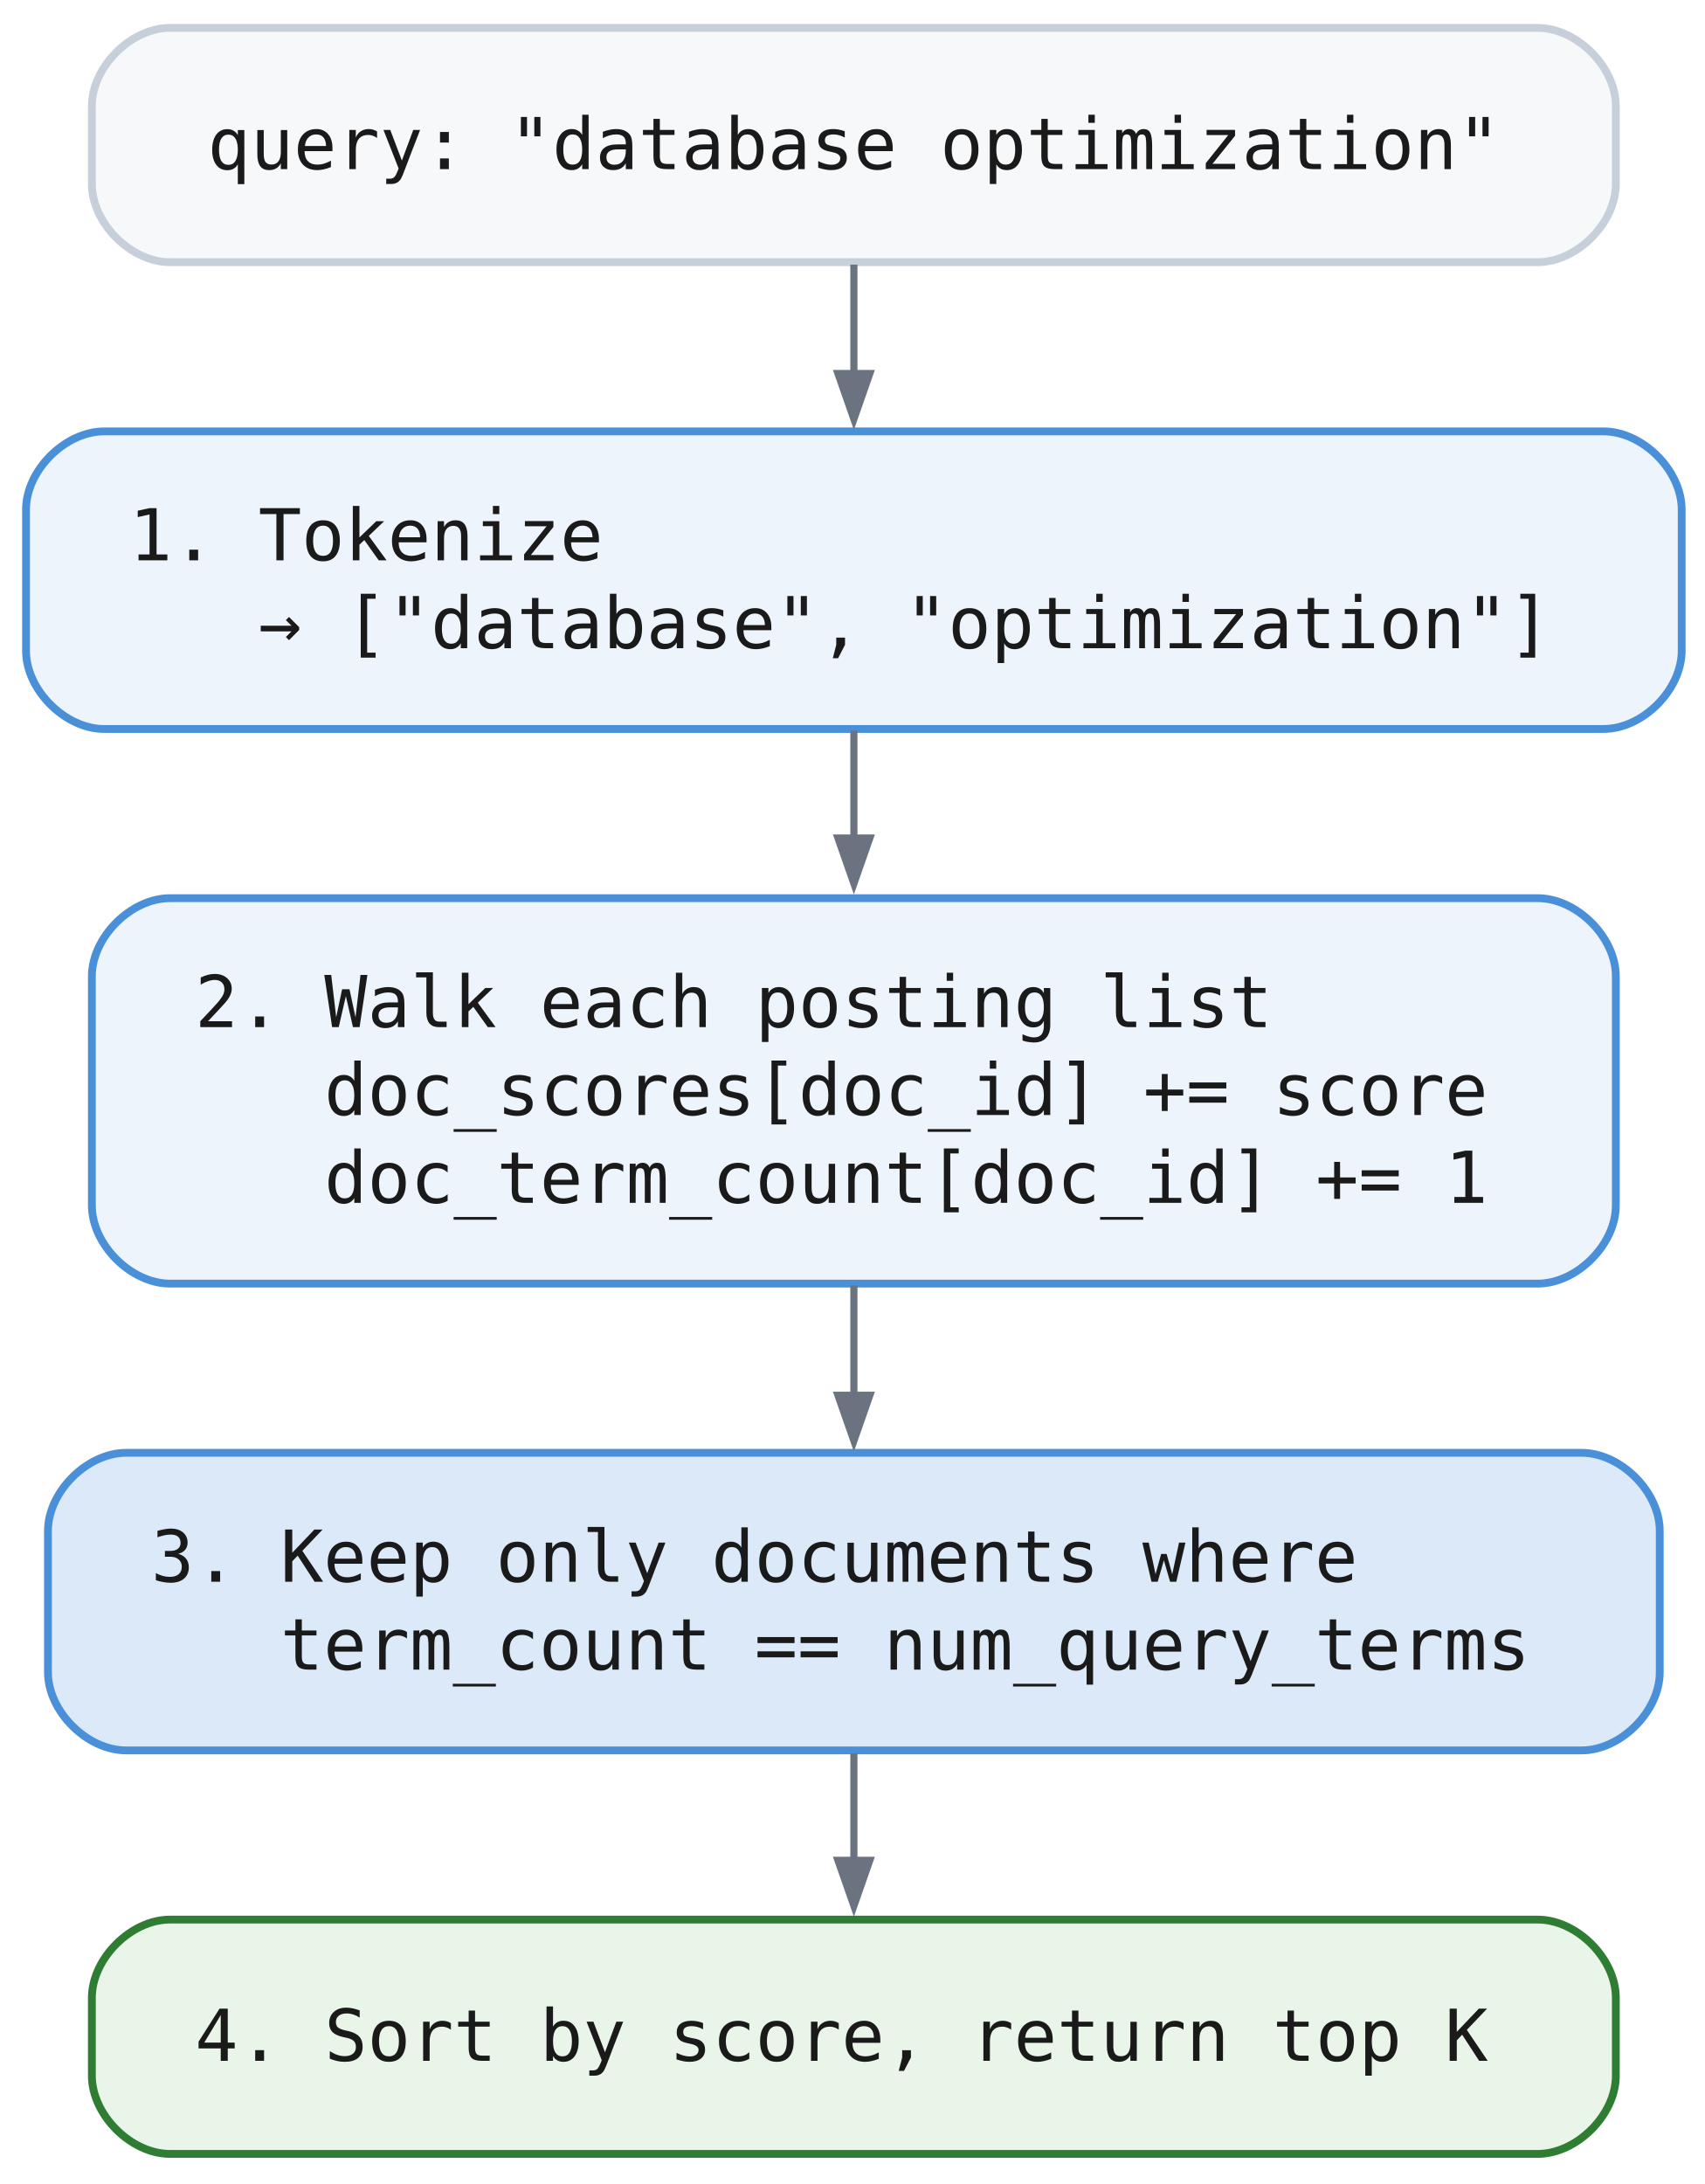
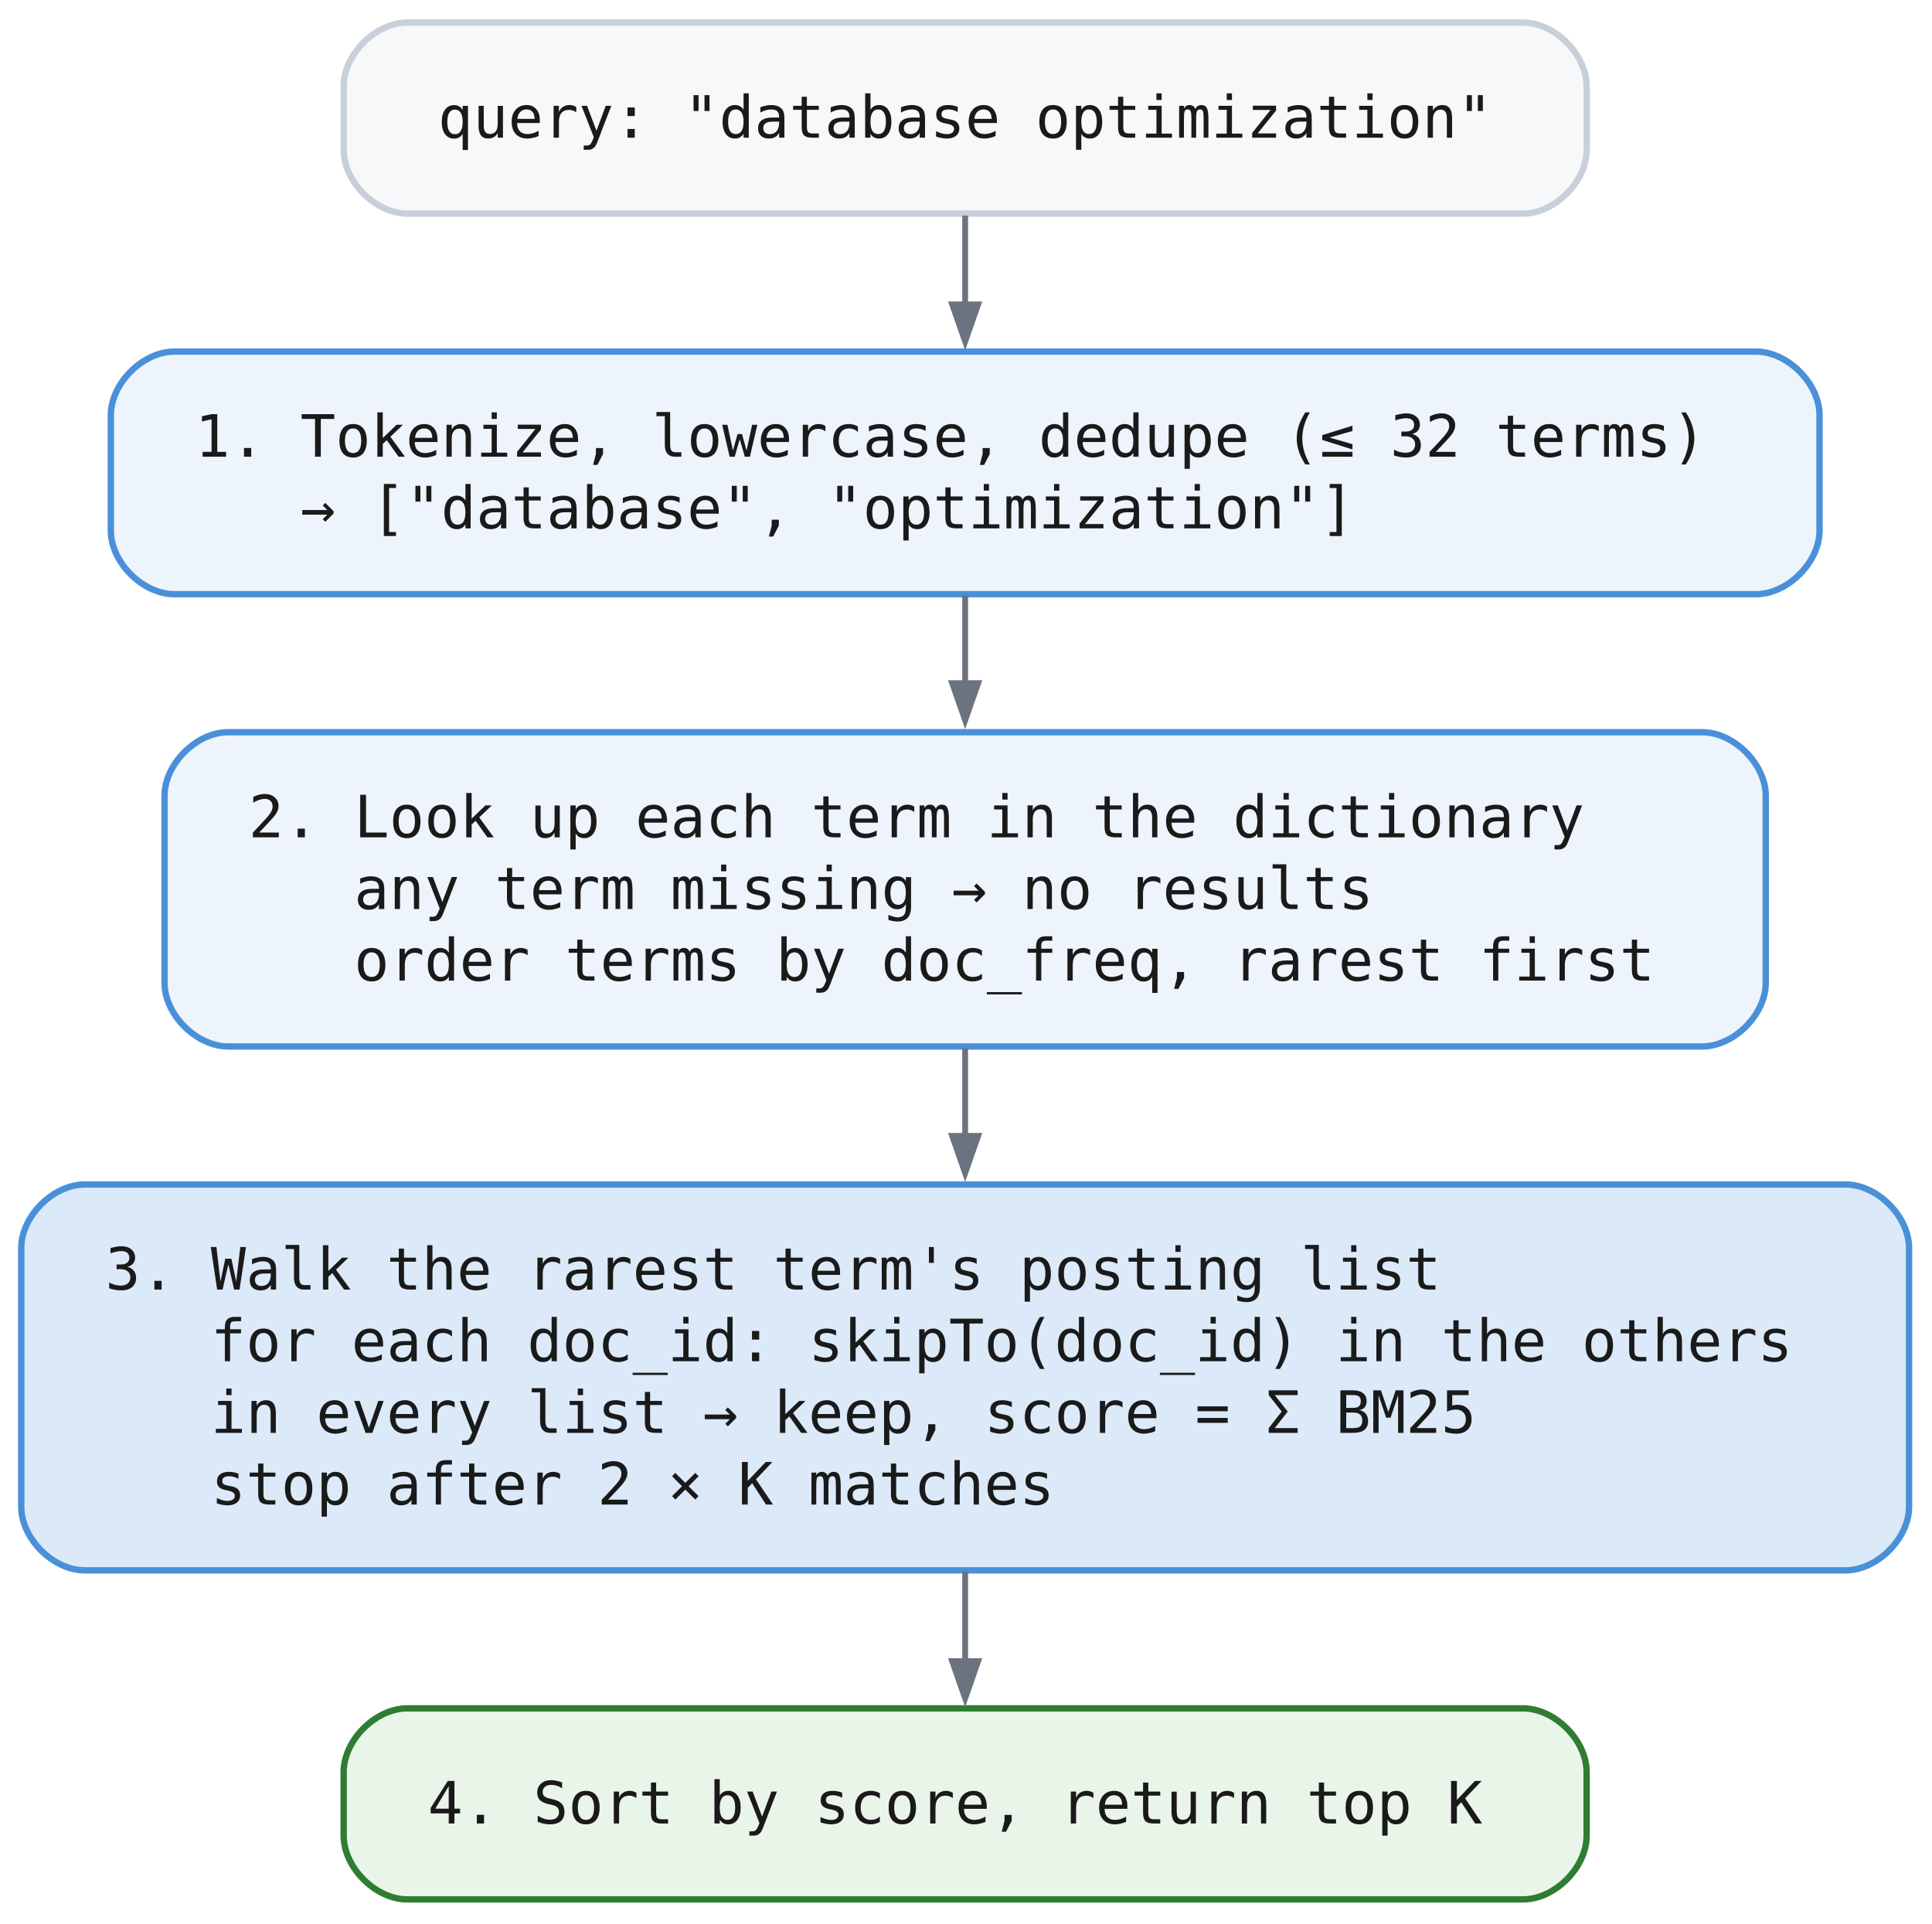
- <svg xmlns="http://www.w3.org/2000/svg" width="349" height="447" viewBox="0.00 0.00 262.00 335.00">
-   <g id="graph0" class="graph" transform="scale(1 1) rotate(0) translate(4 330.66)">
+ <svg xmlns="http://www.w3.org/2000/svg" width="485" height="483" viewBox="0.00 0.00 364.00 362.00">
+   <g id="graph0" class="graph" transform="scale(1 1) rotate(0) translate(4 357.66)">
    <g id="node1" class="node">
-       <path fill="#f6f8fa" stroke="#c7d0da" stroke-width="1.2" d="M232.31,-326.66C232.31,-326.66 22.12,-326.66 22.12,-326.66 16.12,-326.66 10.12,-320.66 10.12,-314.66 10.12,-314.66 10.12,-302.66 10.12,-302.66 10.12,-296.66 16.12,-290.66 22.12,-290.66 22.12,-290.66 232.31,-290.66 232.31,-290.66 238.31,-290.66 244.31,-296.66 244.31,-302.66 244.31,-302.66 244.31,-314.66 244.31,-314.66 244.31,-320.66 238.31,-326.66 232.31,-326.66" />
-       <text xml:space="preserve" text-anchor="middle" x="127.22" y="-304.96" font-family="Menlo,Consolas,monospace" font-size="11.00" fill="#1a1a1a">query: "database optimization"</text>
+       <path fill="#f6f8fa" stroke="#c7d0da" stroke-width="1.2" d="M282.93,-353.66C282.93,-353.66 72.75,-353.66 72.75,-353.66 66.75,-353.66 60.75,-347.66 60.75,-341.66 60.75,-341.66 60.75,-329.66 60.75,-329.66 60.75,-323.66 66.75,-317.66 72.75,-317.66 72.75,-317.66 282.93,-317.66 282.93,-317.66 288.93,-317.66 294.93,-323.66 294.93,-329.66 294.93,-329.66 294.93,-341.66 294.93,-341.66 294.93,-347.66 288.93,-353.66 282.93,-353.66" />
+       <text xml:space="preserve" text-anchor="middle" x="177.84" y="-331.96" font-family="Menlo,Consolas,monospace" font-size="11.00" fill="#1a1a1a">query: "database optimization"</text>
    </g>
    <g id="node2" class="node">
-       <path fill="#eef4fb" stroke="#4a90d9" stroke-width="1.2" d="M242.43,-264.66C242.43,-264.66 12,-264.66 12,-264.66 6,-264.66 0,-258.66 0,-252.66 0,-252.66 0,-230.94 0,-230.94 0,-224.94 6,-218.94 12,-218.94 12,-218.94 242.43,-218.94 242.43,-218.94 248.43,-218.94 254.43,-224.94 254.43,-230.94 254.43,-230.94 254.43,-252.66 254.43,-252.66 254.43,-258.66 248.43,-264.66 242.43,-264.66" />
-       <text xml:space="preserve" text-anchor="start" x="15.84" y="-244.85" font-family="Menlo,Consolas,monospace" font-size="11.00" fill="#1a1a1a">1. Tokenize</text>
-       <text xml:space="preserve" text-anchor="start" x="15.84" y="-231.35" font-family="Menlo,Consolas,monospace" font-size="11.00" fill="#1a1a1a">   → ["database", "optimization"]</text>
+       <path fill="#eef4fb" stroke="#4a90d9" stroke-width="1.2" d="M326.81,-291.66C326.81,-291.66 28.87,-291.66 28.87,-291.66 22.88,-291.66 16.88,-285.66 16.88,-279.66 16.88,-279.66 16.88,-257.94 16.88,-257.94 16.88,-251.94 22.88,-245.94 28.88,-245.94 28.88,-245.94 326.81,-245.94 326.81,-245.94 332.81,-245.94 338.81,-251.94 338.81,-257.94 338.81,-257.94 338.81,-279.66 338.81,-279.66 338.81,-285.66 332.81,-291.66 326.81,-291.66" />
+       <text xml:space="preserve" text-anchor="start" x="32.72" y="-271.85" font-family="Menlo,Consolas,monospace" font-size="11.00" fill="#1a1a1a">1. Tokenize, lowercase, dedupe (≤ 32 terms)</text>
+       <text xml:space="preserve" text-anchor="start" x="32.72" y="-258.35" font-family="Menlo,Consolas,monospace" font-size="11.00" fill="#1a1a1a">   → ["database", "optimization"]</text>
    </g>
    <g id="edge1" class="edge">
-       <path fill="none" stroke="#6b7280" stroke-width="1.1" d="M127.22,-290.28C127.22,-285.03 127.22,-279.12 127.22,-273.28" />
-       <polygon fill="#6b7280" stroke="#6b7280" stroke-width="1.1" points="129.67,-273.55 127.22,-266.55 124.77,-273.55 129.67,-273.55" />
+       <path fill="none" stroke="#6b7280" stroke-width="1.1" d="M177.84,-317.28C177.84,-312.03 177.84,-306.12 177.84,-300.28" />
+       <polygon fill="#6b7280" stroke="#6b7280" stroke-width="1.1" points="180.29,-300.55 177.84,-293.55 175.39,-300.55 180.29,-300.55" />
    </g>
    <g id="node3" class="node">
-       <path fill="#eef4fb" stroke="#4a90d9" stroke-width="1.2" d="M232.31,-192.94C232.31,-192.94 22.12,-192.94 22.12,-192.94 16.12,-192.94 10.12,-186.94 10.12,-180.94 10.12,-180.94 10.12,-145.72 10.12,-145.72 10.12,-139.72 16.12,-133.72 22.12,-133.72 22.12,-133.72 232.31,-133.72 232.31,-133.72 238.31,-133.72 244.31,-139.72 244.31,-145.72 244.31,-145.72 244.31,-180.94 244.31,-180.94 244.31,-186.94 238.31,-192.94 232.31,-192.94" />
-       <text xml:space="preserve" text-anchor="start" x="25.97" y="-173.13" font-family="Menlo,Consolas,monospace" font-size="11.00" fill="#1a1a1a">2. Walk each posting list</text>
-       <text xml:space="preserve" text-anchor="start" x="25.97" y="-159.63" font-family="Menlo,Consolas,monospace" font-size="11.00" fill="#1a1a1a">   doc_scores[doc_id] += score</text>
-       <text xml:space="preserve" text-anchor="start" x="25.97" y="-146.13" font-family="Menlo,Consolas,monospace" font-size="11.00" fill="#1a1a1a">   doc_term_count[doc_id] += 1</text>
+       <path fill="#eef4fb" stroke="#4a90d9" stroke-width="1.2" d="M316.68,-219.94C316.68,-219.94 39,-219.94 39,-219.94 33,-219.94 27,-213.94 27,-207.94 27,-207.94 27,-172.72 27,-172.72 27,-166.72 33,-160.72 39,-160.72 39,-160.72 316.68,-160.72 316.68,-160.72 322.68,-160.72 328.68,-166.72 328.68,-172.72 328.68,-172.72 328.68,-207.94 328.68,-207.94 328.68,-213.94 322.68,-219.94 316.68,-219.94" />
+       <text xml:space="preserve" text-anchor="start" x="42.84" y="-200.13" font-family="Menlo,Consolas,monospace" font-size="11.00" fill="#1a1a1a">2. Look up each term in the dictionary</text>
+       <text xml:space="preserve" text-anchor="start" x="42.84" y="-186.63" font-family="Menlo,Consolas,monospace" font-size="11.00" fill="#1a1a1a">   any term missing → no results</text>
+       <text xml:space="preserve" text-anchor="start" x="42.84" y="-173.13" font-family="Menlo,Consolas,monospace" font-size="11.00" fill="#1a1a1a">   order terms by doc_freq, rarest first</text>
    </g>
    <g id="edge2" class="edge">
-       <path fill="none" stroke="#6b7280" stroke-width="1.1" d="M127.22,-218.68C127.22,-213.41 127.22,-207.63 127.22,-201.87" />
-       <polygon fill="#6b7280" stroke="#6b7280" stroke-width="1.1" points="129.67,-202.18 127.22,-195.18 124.77,-202.18 129.67,-202.18" />
+       <path fill="none" stroke="#6b7280" stroke-width="1.1" d="M177.84,-245.68C177.84,-240.41 177.84,-234.63 177.84,-228.87" />
+       <polygon fill="#6b7280" stroke="#6b7280" stroke-width="1.1" points="180.29,-229.18 177.84,-222.18 175.39,-229.18 180.29,-229.18" />
    </g>
    <g id="node4" class="node">
-       <path fill="#dbe9f8" stroke="#4a90d9" stroke-width="1.2" d="M239.06,-107.72C239.06,-107.72 15.37,-107.72 15.37,-107.72 9.38,-107.72 3.37,-101.72 3.37,-95.72 3.37,-95.72 3.37,-74 3.37,-74 3.37,-68 9.37,-62 15.37,-62 15.37,-62 239.06,-62 239.06,-62 245.05,-62 251.06,-68 251.06,-74 251.06,-74 251.06,-95.72 251.06,-95.72 251.06,-101.72 245.06,-107.72 239.06,-107.72" />
-       <text xml:space="preserve" text-anchor="start" x="19.22" y="-87.91" font-family="Menlo,Consolas,monospace" font-size="11.00" fill="#1a1a1a">3. Keep only documents where</text>
-       <text xml:space="preserve" text-anchor="start" x="19.22" y="-74.41" font-family="Menlo,Consolas,monospace" font-size="11.00" fill="#1a1a1a">   term_count == num_query_terms</text>
+       <path fill="#dbe9f8" stroke="#4a90d9" stroke-width="1.2" d="M343.68,-134.72C343.68,-134.72 12,-134.72 12,-134.72 6,-134.72 0,-128.72 0,-122.72 0,-122.72 0,-74 0,-74 0,-68 6,-62 12,-62 12,-62 343.68,-62 343.68,-62 349.68,-62 355.68,-68 355.68,-74 355.68,-74 355.68,-122.72 355.68,-122.72 355.68,-128.72 349.68,-134.72 343.68,-134.72" />
+       <text xml:space="preserve" text-anchor="start" x="15.84" y="-114.91" font-family="Menlo,Consolas,monospace" font-size="11.00" fill="#1a1a1a">3. Walk the rarest term's posting list</text>
+       <text xml:space="preserve" text-anchor="start" x="15.84" y="-101.41" font-family="Menlo,Consolas,monospace" font-size="11.00" fill="#1a1a1a">   for each doc_id: skipTo(doc_id) in the others</text>
+       <text xml:space="preserve" text-anchor="start" x="15.84" y="-87.91" font-family="Menlo,Consolas,monospace" font-size="11.00" fill="#1a1a1a">   in every list → keep, score = Σ BM25</text>
+       <text xml:space="preserve" text-anchor="start" x="15.84" y="-74.41" font-family="Menlo,Consolas,monospace" font-size="11.00" fill="#1a1a1a">   stop after 2 × K matches</text>
    </g>
    <g id="edge3" class="edge">
-       <path fill="none" stroke="#6b7280" stroke-width="1.1" d="M127.22,-133.42C127.22,-127.87 127.22,-122.04 127.22,-116.44" />
-       <polygon fill="#6b7280" stroke="#6b7280" stroke-width="1.1" points="129.67,-116.56 127.22,-109.56 124.77,-116.56 129.67,-116.56" />
+       <path fill="none" stroke="#6b7280" stroke-width="1.1" d="M177.84,-160.37C177.84,-154.98 177.84,-149.25 177.84,-143.53" />
+       <polygon fill="#6b7280" stroke="#6b7280" stroke-width="1.1" points="180.29,-143.87 177.84,-136.87 175.39,-143.87 180.29,-143.87" />
    </g>
    <g id="node5" class="node">
-       <path fill="#eaf5ea" stroke="#2f7d32" stroke-width="1.2" d="M232.31,-36C232.31,-36 22.12,-36 22.12,-36 16.12,-36 10.12,-30 10.12,-24 10.12,-24 10.12,-12 10.12,-12 10.12,-6 16.12,0 22.12,0 22.12,0 232.31,0 232.31,0 238.31,0 244.31,-6 244.31,-12 244.31,-12 244.31,-24 244.31,-24 244.31,-30 238.31,-36 232.31,-36" />
-       <text xml:space="preserve" text-anchor="start" x="25.97" y="-14.3" font-family="Menlo,Consolas,monospace" font-size="11.00" fill="#1a1a1a">4. Sort by score, return top K</text>
+       <path fill="#eaf5ea" stroke="#2f7d32" stroke-width="1.2" d="M282.93,-36C282.93,-36 72.75,-36 72.75,-36 66.75,-36 60.75,-30 60.75,-24 60.75,-24 60.75,-12 60.75,-12 60.75,-6 66.75,0 72.75,0 72.75,0 282.93,0 282.93,0 288.93,0 294.93,-6 294.93,-12 294.93,-12 294.93,-24 294.93,-24 294.93,-30 288.93,-36 282.93,-36" />
+       <text xml:space="preserve" text-anchor="start" x="76.59" y="-14.3" font-family="Menlo,Consolas,monospace" font-size="11.00" fill="#1a1a1a">4. Sort by score, return top K</text>
    </g>
    <g id="edge4" class="edge">
-       <path fill="none" stroke="#6b7280" stroke-width="1.1" d="M127.22,-61.54C127.22,-56.15 127.22,-50.35 127.22,-44.82" />
-       <polygon fill="#6b7280" stroke="#6b7280" stroke-width="1.1" points="129.67,-45.11 127.22,-38.11 124.77,-45.11 129.67,-45.11" />
+       <path fill="none" stroke="#6b7280" stroke-width="1.1" d="M177.84,-61.85C177.84,-56 177.84,-50.05 177.84,-44.51" />
+       <polygon fill="#6b7280" stroke="#6b7280" stroke-width="1.1" points="180.29,-44.89 177.84,-37.89 175.39,-44.89 180.29,-44.89" />
    </g>
  </g>
</svg>
